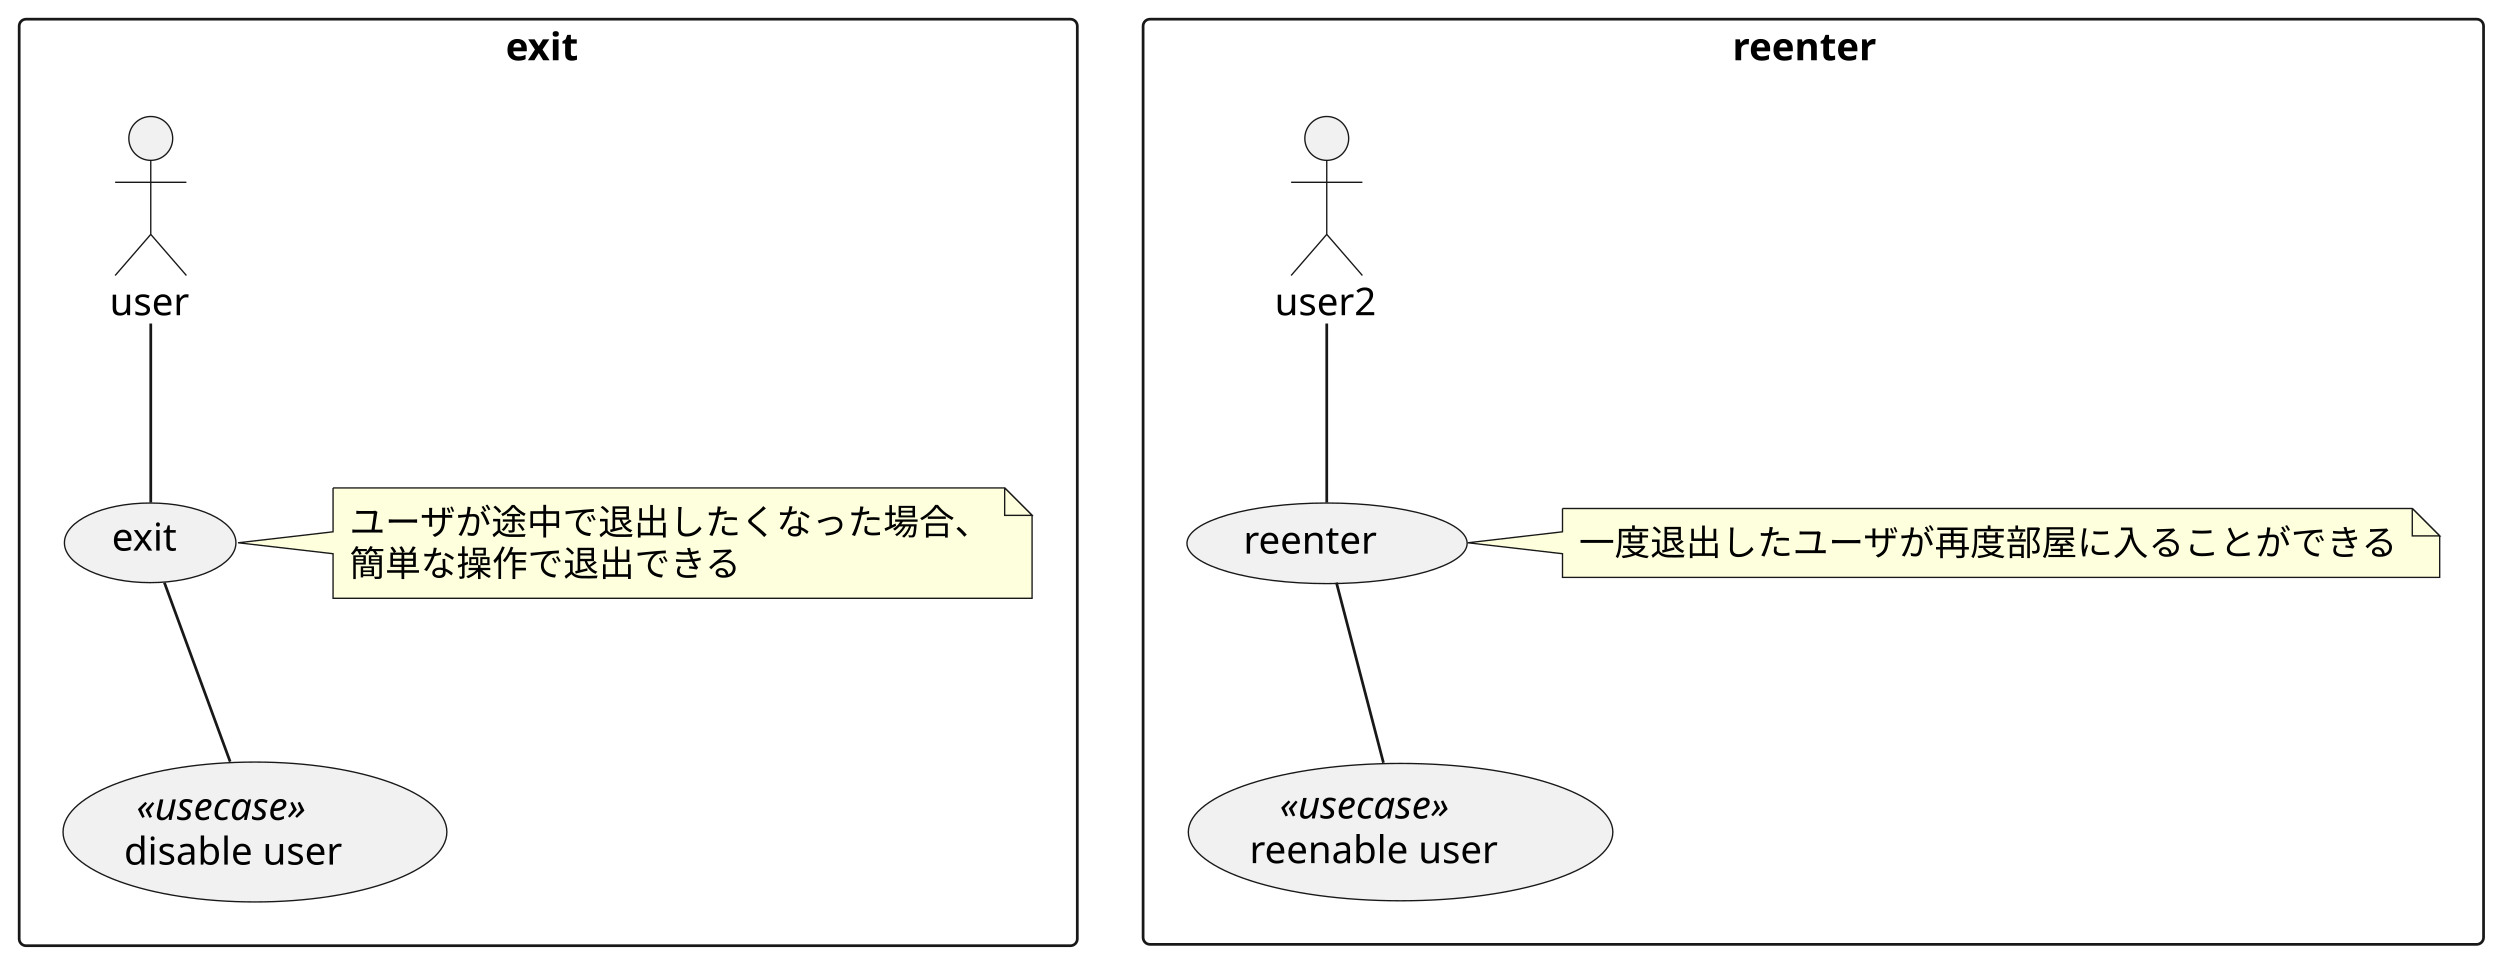
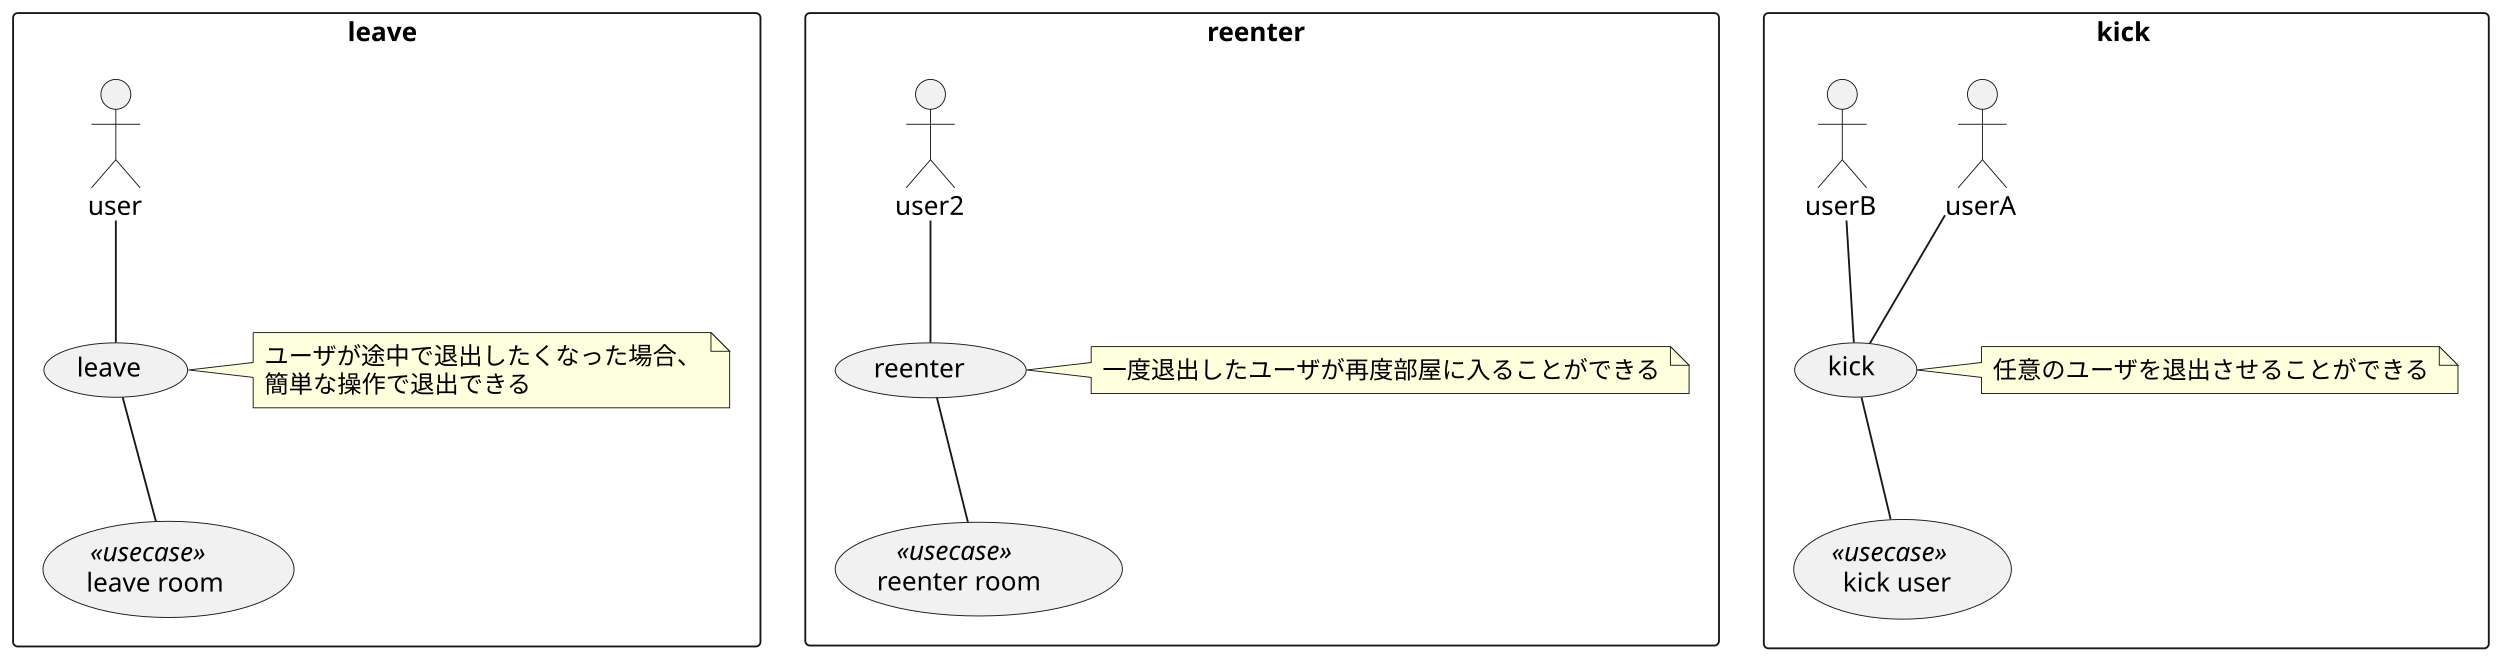
- <svg xmlns="http://www.w3.org/2000/svg" contentStyleType="text/css" height="351px" preserveAspectRatio="none" style="width:912px;height:351px;background:#FFFFFF;" version="1.1" viewBox="0 0 912 351" width="912px" zoomAndPan="magnify">
+ <svg xmlns="http://www.w3.org/2000/svg" contentStyleType="text/css" height="353px" preserveAspectRatio="none" style="width:1338px;height:353px;background:#FFFFFF;" version="1.1" viewBox="0 0 1338 353" width="1338px" zoomAndPan="magnify">
  <defs />
  <g>
-     <g id="cluster_exit">
-       <rect height="338" rx="2.5" ry="2.5" style="stroke:#181818;stroke-width:1.0;fill:none;" width="386" x="7" y="7" />
-       <text fill="#000000" font-family="sans-serif" font-size="14" font-weight="bold" lengthAdjust="spacing" textLength="31" x="184.5" y="21.995">exit</text>
+     <g id="cluster_leave">
+       <rect height="339" rx="2.5" ry="2.5" style="stroke:#181818;stroke-width:1.0;fill:none;" width="400" x="7" y="7" />
+       <text fill="#000000" font-family="sans-serif" font-size="14" font-weight="bold" lengthAdjust="spacing" textLength="42" x="186" y="21.995">leave</text>
    </g>
    <g id="cluster_reenter">
-       <rect height="337.5" rx="2.5" ry="2.5" style="stroke:#181818;stroke-width:1.0;fill:none;" width="489" x="417" y="7" />
-       <text fill="#000000" font-family="sans-serif" font-size="14" font-weight="bold" lengthAdjust="spacing" textLength="59" x="632" y="21.995">reenter</text>
+       <rect height="338.5" rx="2.5" ry="2.5" style="stroke:#181818;stroke-width:1.0;fill:none;" width="489" x="431" y="7" />
+       <text fill="#000000" font-family="sans-serif" font-size="14" font-weight="bold" lengthAdjust="spacing" textLength="59" x="646" y="21.995">reenter</text>
+     </g>
+     <g id="cluster_kick">
+       <rect height="340" rx="2.5" ry="2.5" style="stroke:#181818;stroke-width:1.0;fill:none;" width="388" x="944" y="7" />
+       <text fill="#000000" font-family="sans-serif" font-size="14" font-weight="bold" lengthAdjust="spacing" textLength="32" x="1122" y="21.995">kick</text>
    </g>
    <g id="elem_user">
-       <ellipse cx="55" cy="50.5" fill="#F1F1F1" rx="8" ry="8" style="stroke:#181818;stroke-width:0.5;" />
-       <path d="M55,58.5 L55,85.5 M42,66.5 L68,66.5 M55,85.5 L42,100.5 M55,85.5 L68,100.5 " fill="none" style="stroke:#181818;stroke-width:0.5;" />
-       <text fill="#000000" font-family="sans-serif" font-size="14" lengthAdjust="spacing" textLength="30" x="40" y="114.995">user</text>
+       <ellipse cx="62" cy="50.5" fill="#F1F1F1" rx="8" ry="8" style="stroke:#181818;stroke-width:0.5;" />
+       <path d="M62,58.5 L62,85.5 M49,66.5 L75,66.5 M62,85.5 L49,100.5 M62,85.5 L75,100.5 " fill="none" style="stroke:#181818;stroke-width:0.5;" />
+       <text fill="#000000" font-family="sans-serif" font-size="14" lengthAdjust="spacing" textLength="30" x="47" y="114.995">user</text>
    </g>
-     <g id="elem_exit">
-       <ellipse cx="54.784" cy="198.024" fill="#F1F1F1" rx="31.284" ry="14.524" style="stroke:#181818;stroke-width:0.5;" />
-       <text fill="#000000" font-family="sans-serif" font-size="14" lengthAdjust="spacing" textLength="28" x="40.784" y="200.87">exit</text>
+     <g id="elem_leave">
+       <ellipse cx="61.953" cy="198.056" fill="#F1F1F1" rx="38.453" ry="14.556" style="stroke:#181818;stroke-width:0.5;" />
+       <text fill="#000000" font-family="sans-serif" font-size="14" lengthAdjust="spacing" textLength="38" x="41.09" y="201.51">leave</text>
    </g>
-     <g id="elem_GMN337628">
-       <path d="M121.5,178 L121.5,194 L86.828,198 L121.5,202 L121.5,218.266 A0,0 0 0 0 121.5,218.266 L376.5,218.266 A0,0 0 0 0 376.5,218.266 L376.5,188 L366.5,178 L121.5,178 A0,0 0 0 0 121.5,178 " fill="#FEFFDD" style="stroke:#181818;stroke-width:0.5;" />
-       <path d="M366.5,178 L366.5,188 L376.5,188 L366.5,178 " fill="#FEFFDD" style="stroke:#181818;stroke-width:0.5;" />
-       <text fill="#000000" font-family="sans-serif" font-size="13" lengthAdjust="spacing" textLength="234" x="127.5" y="195.067">ユーザが途中で退出したくなった場合、</text>
-       <text fill="#000000" font-family="sans-serif" font-size="13" lengthAdjust="spacing" textLength="143" x="127.5" y="210.2">簡単な操作で退出できる</text>
+     <g id="elem_GMN332166">
+       <path d="M135.5,178 L135.5,194 L100.865,198 L135.5,202 L135.5,218.266 A0,0 0 0 0 135.5,218.266 L390.5,218.266 A0,0 0 0 0 390.5,218.266 L390.5,188 L380.5,178 L135.5,178 A0,0 0 0 0 135.5,178 " fill="#FEFFDD" style="stroke:#181818;stroke-width:0.5;" />
+       <path d="M380.5,178 L380.5,188 L390.5,188 L380.5,178 " fill="#FEFFDD" style="stroke:#181818;stroke-width:0.5;" />
+       <text fill="#000000" font-family="sans-serif" font-size="13" lengthAdjust="spacing" textLength="234" x="141.5" y="195.067">ユーザが途中で退出したくなった場合、</text>
+       <text fill="#000000" font-family="sans-serif" font-size="13" lengthAdjust="spacing" textLength="143" x="141.5" y="210.2">簡単な操作で退出できる</text>
    </g>
-     <g id="elem_disable user">
-       <ellipse cx="93.008" cy="303.516" fill="#F1F1F1" rx="70.008" ry="25.516" style="stroke:#181818;stroke-width:0.5;" />
-       <text fill="#000000" font-family="sans-serif" font-size="14" font-style="italic" lengthAdjust="spacing" textLength="76" x="49.758" y="299.115">«usecase»</text>
-       <text fill="#000000" font-family="sans-serif" font-size="14" lengthAdjust="spacing" textLength="85" x="45.258" y="315.412">disable user</text>
+     <g id="elem_leave room">
+       <ellipse cx="90.19" cy="304.741" fill="#F1F1F1" rx="67.19" ry="25.741" style="stroke:#181818;stroke-width:0.5;" />
+       <text fill="#000000" font-family="sans-serif" font-size="14" font-style="italic" lengthAdjust="spacing" textLength="76" x="48.19" y="300.341">«usecase»</text>
+       <text fill="#000000" font-family="sans-serif" font-size="14" lengthAdjust="spacing" textLength="80" x="46.19" y="316.637">leave room</text>
    </g>
    <g id="elem_user2">
-       <ellipse cx="484" cy="50.5" fill="#F1F1F1" rx="8" ry="8" style="stroke:#181818;stroke-width:0.5;" />
-       <path d="M484,58.5 L484,85.5 M471,66.5 L497,66.5 M484,85.5 L471,100.5 M484,85.5 L497,100.5 " fill="none" style="stroke:#181818;stroke-width:0.5;" />
-       <text fill="#000000" font-family="sans-serif" font-size="14" lengthAdjust="spacing" textLength="38" x="465" y="114.995">user2</text>
+       <ellipse cx="498" cy="50.5" fill="#F1F1F1" rx="8" ry="8" style="stroke:#181818;stroke-width:0.5;" />
+       <path d="M498,58.5 L498,85.5 M485,66.5 L511,66.5 M498,85.5 L485,100.5 M498,85.5 L511,100.5 " fill="none" style="stroke:#181818;stroke-width:0.5;" />
+       <text fill="#000000" font-family="sans-serif" font-size="14" lengthAdjust="spacing" textLength="38" x="479" y="114.995">user2</text>
    </g>
    <g id="elem_reenter">
-       <ellipse cx="484.108" cy="198.202" fill="#F1F1F1" rx="51.108" ry="14.702" style="stroke:#181818;stroke-width:0.5;" />
-       <text fill="#000000" font-family="sans-serif" font-size="14" lengthAdjust="spacing" textLength="55" x="453.608" y="201.949">reenter</text>
+       <ellipse cx="498.108" cy="198.202" fill="#F1F1F1" rx="51.108" ry="14.702" style="stroke:#181818;stroke-width:0.5;" />
+       <text fill="#000000" font-family="sans-serif" font-size="14" lengthAdjust="spacing" textLength="55" x="467.608" y="201.949">reenter</text>
    </g>
-     <g id="elem_GMN337637">
-       <path d="M570,185.5 L570,194 L535.41,198 L570,202 L570,210.633 A0,0 0 0 0 570,210.633 L890,210.633 A0,0 0 0 0 890,210.633 L890,195.5 L880,185.5 L570,185.5 A0,0 0 0 0 570,185.5 " fill="#FEFFDD" style="stroke:#181818;stroke-width:0.5;" />
-       <path d="M880,185.5 L880,195.5 L890,195.5 L880,185.5 " fill="#FEFFDD" style="stroke:#181818;stroke-width:0.5;" />
-       <text fill="#000000" font-family="sans-serif" font-size="13" lengthAdjust="spacing" textLength="299" x="576" y="202.567">一度退出したユーザが再度部屋に入ることができる</text>
+     <g id="elem_GMN332175">
+       <path d="M584,185.5 L584,194 L549.41,198 L584,202 L584,210.633 A0,0 0 0 0 584,210.633 L904,210.633 A0,0 0 0 0 904,210.633 L904,195.5 L894,185.5 L584,185.5 A0,0 0 0 0 584,185.5 " fill="#FEFFDD" style="stroke:#181818;stroke-width:0.5;" />
+       <path d="M894,185.5 L894,195.5 L904,195.5 L894,185.5 " fill="#FEFFDD" style="stroke:#181818;stroke-width:0.5;" />
+       <text fill="#000000" font-family="sans-serif" font-size="13" lengthAdjust="spacing" textLength="299" x="590" y="202.567">一度退出したユーザが再度部屋に入ることができる</text>
    </g>
-     <g id="elem_reenable user">
-       <ellipse cx="510.934" cy="303.555" fill="#F1F1F1" rx="77.434" ry="25.055" style="stroke:#181818;stroke-width:0.5;" />
-       <text fill="#000000" font-family="sans-serif" font-size="14" font-style="italic" lengthAdjust="spacing" textLength="76" x="466.83" y="298.585">«usecase»</text>
-       <text fill="#000000" font-family="sans-serif" font-size="14" lengthAdjust="spacing" textLength="98" x="455.83" y="314.882">reenable user</text>
+     <g id="elem_reenter room">
+       <ellipse cx="523.855" cy="304.584" fill="#F1F1F1" rx="76.855" ry="25.084" style="stroke:#181818;stroke-width:0.5;" />
+       <text fill="#000000" font-family="sans-serif" font-size="14" font-style="italic" lengthAdjust="spacing" textLength="76" x="479.768" y="299.663">«usecase»</text>
+       <text fill="#000000" font-family="sans-serif" font-size="14" lengthAdjust="spacing" textLength="97" x="469.268" y="315.96">reenter room</text>
    </g>
-     <g id="link_user_exit">
-       <path d="M55,118.022 C55,140.301 55,167.351 55,183.316 " fill="none" id="user-exit" style="stroke:#181818;stroke-width:1.0;" />
+     <g id="elem_userA">
+       <ellipse cx="1061" cy="50.5" fill="#F1F1F1" rx="8" ry="8" style="stroke:#181818;stroke-width:0.5;" />
+       <path d="M1061,58.5 L1061,85.5 M1048,66.5 L1074,66.5 M1061,85.5 L1048,100.5 M1061,85.5 L1074,100.5 " fill="none" style="stroke:#181818;stroke-width:0.5;" />
+       <text fill="#000000" font-family="sans-serif" font-size="14" lengthAdjust="spacing" textLength="40" x="1041" y="114.995">userA</text>
    </g>
-     <g id="link_exit_disable user">
-       <path d="M59.968,212.531 C66.043,229.079 76.444,257.407 83.954,277.861 " fill="none" id="exit-disable user" style="stroke:#181818;stroke-width:1.0;" />
+     <g id="elem_kick">
+       <ellipse cx="993.198" cy="198.024" fill="#F1F1F1" rx="32.699" ry="14.524" style="stroke:#181818;stroke-width:0.5;" />
+       <text fill="#000000" font-family="sans-serif" font-size="14" lengthAdjust="spacing" textLength="30" x="978.171" y="200.881">kick</text>
+     </g>
+     <g id="elem_userB">
+       <ellipse cx="986" cy="50.5" fill="#F1F1F1" rx="8" ry="8" style="stroke:#181818;stroke-width:0.5;" />
+       <path d="M986,58.5 L986,85.5 M973,66.5 L999,66.5 M986,85.5 L973,100.5 M986,85.5 L999,100.5 " fill="none" style="stroke:#181818;stroke-width:0.5;" />
+       <text fill="#000000" font-family="sans-serif" font-size="14" lengthAdjust="spacing" textLength="40" x="966" y="114.995">userB</text>
+     </g>
+     <g id="elem_GMN332186">
+       <path d="M1060.5,185.5 L1060.5,194 L1025.75,198 L1060.5,202 L1060.5,210.633 A0,0 0 0 0 1060.5,210.633 L1315.5,210.633 A0,0 0 0 0 1315.5,210.633 L1315.5,195.5 L1305.5,185.5 L1060.5,185.5 A0,0 0 0 0 1060.5,185.5 " fill="#FEFFDD" style="stroke:#181818;stroke-width:0.5;" />
+       <path d="M1305.5,185.5 L1305.5,195.5 L1315.5,195.5 L1305.5,185.5 " fill="#FEFFDD" style="stroke:#181818;stroke-width:0.5;" />
+       <text fill="#000000" font-family="sans-serif" font-size="13" lengthAdjust="spacing" textLength="234" x="1066.5" y="202.567">任意のユーザを退出させることができる</text>
+     </g>
+     <g id="elem_kick user">
+       <ellipse cx="1018.245" cy="304.693" fill="#F1F1F1" rx="58.245" ry="26.693" style="stroke:#181818;stroke-width:0.5;" />
+       <text fill="#000000" font-family="sans-serif" font-size="14" font-style="italic" lengthAdjust="spacing" textLength="76" x="980.245" y="300.292">«usecase»</text>
+       <text fill="#000000" font-family="sans-serif" font-size="14" lengthAdjust="spacing" textLength="64" x="986.245" y="316.589">kick user</text>
+     </g>
+     <g id="link_user_leave">
+       <path d="M62,118.022 C62,140.301 62,167.351 62,183.316 " fill="none" id="user-leave" style="stroke:#181818;stroke-width:1.0;" />
+     </g>
+     <g id="link_leave_leave room">
+       <path d="M65.66,212.662 C70.167,229.48 77.903,258.351 83.444,279.032 " fill="none" id="leave-leave room" style="stroke:#181818;stroke-width:1.0;" />
    </g>
    <g id="link_user2_reenter">
-       <path d="M484,118.022 C484,140.301 484,167.351 484,183.316 " fill="none" id="user2-reenter" style="stroke:#181818;stroke-width:1.0;" />
+       <path d="M498,118.022 C498,140.301 498,167.351 498,183.316 " fill="none" id="user2-reenter" style="stroke:#181818;stroke-width:1.0;" />
    </g>
-     <g id="link_reenter_reenable user">
-       <path d="M487.53,212.531 C491.875,229.188 499.335,257.783 504.678,278.267 " fill="none" id="reenter-reenable user" style="stroke:#181818;stroke-width:1.0;" />
+     <g id="link_reenter_reenter room">
+       <path d="M501.399,212.662 C505.611,229.591 512.861,258.731 518.014,279.44 " fill="none" id="reenter-reenter room" style="stroke:#181818;stroke-width:1.0;" />
+     </g>
+     <g id="link_userA_kick">
+       <path d="M1040.97,115.176 C1027.49,138.166 1010.47,167.2 1000.75,183.778 " fill="none" id="userA-kick" style="stroke:#181818;stroke-width:1.0;" />
+     </g>
+     <g id="link_userB_kick">
+       <path d="M988.234,118.022 C989.578,140.301 991.21,167.351 992.17,183.316 " fill="none" id="userB-kick" style="stroke:#181818;stroke-width:1.0;" />
+     </g>
+     <g id="link_kick_kick user">
+       <path d="M996.27,212.662 C1000.21,229.148 1006.93,257.216 1011.85,277.798 " fill="none" id="kick-kick user" style="stroke:#181818;stroke-width:1.0;" />
    </g>
  </g>
</svg>
